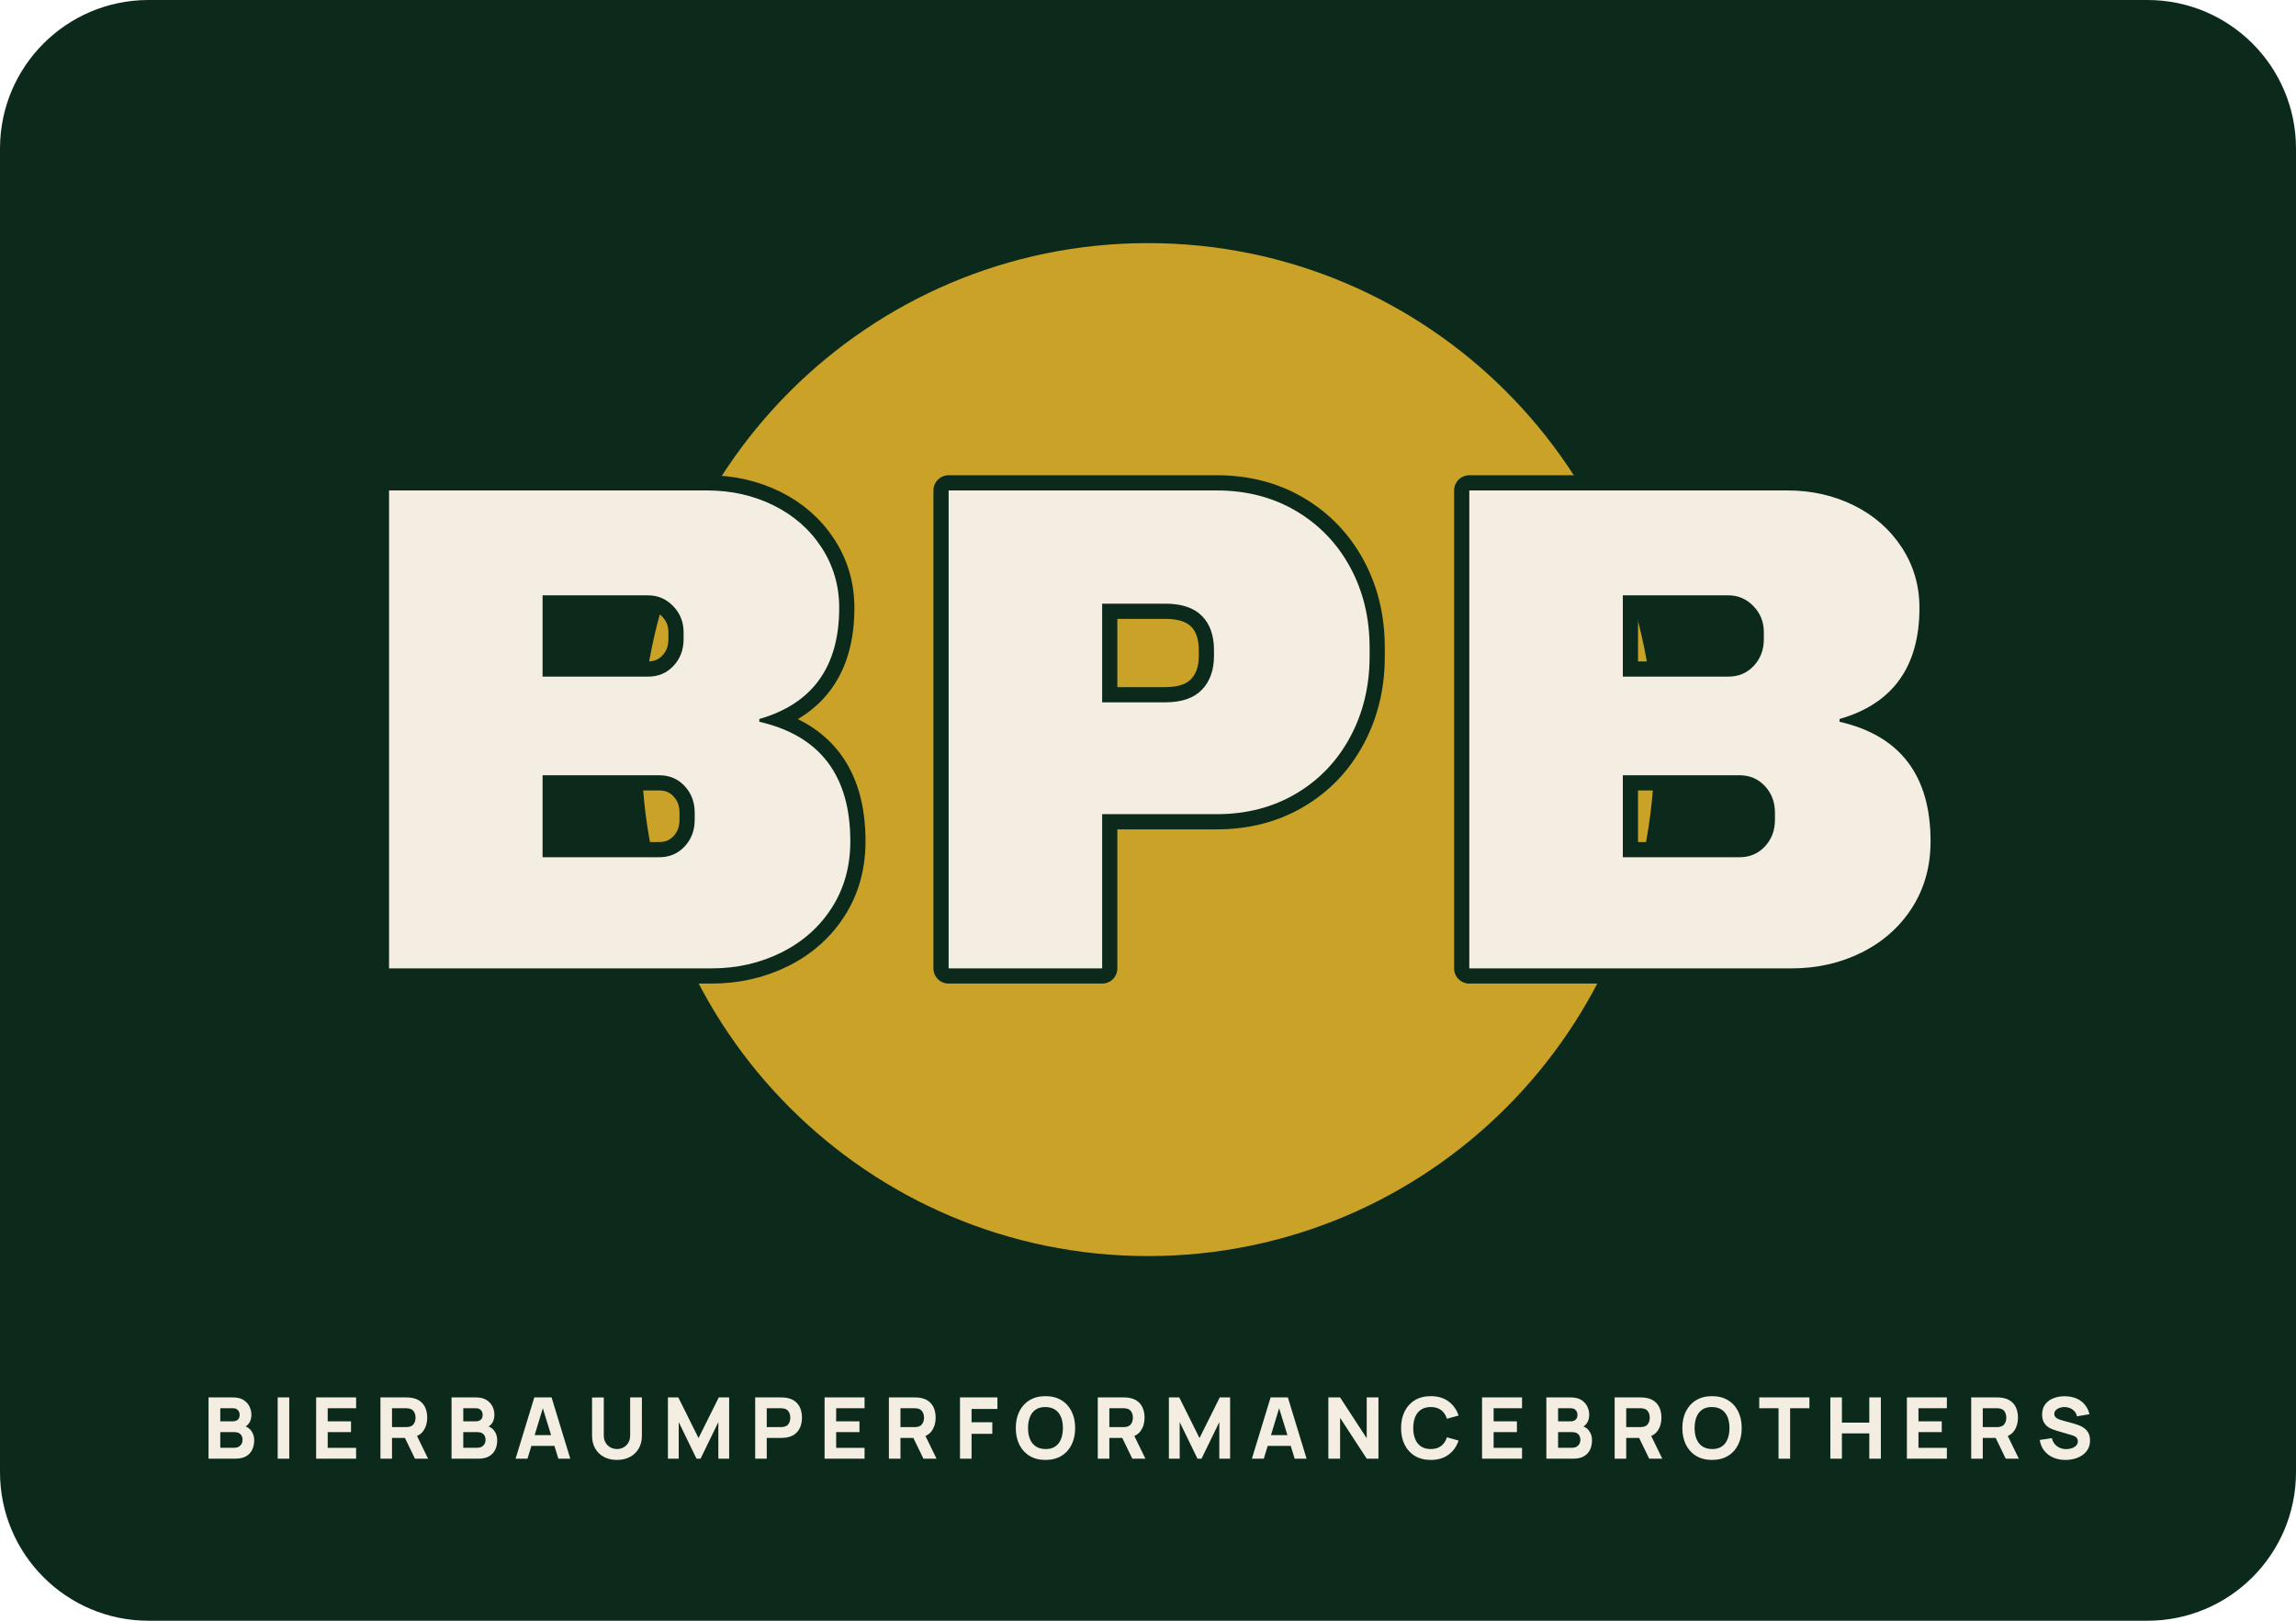
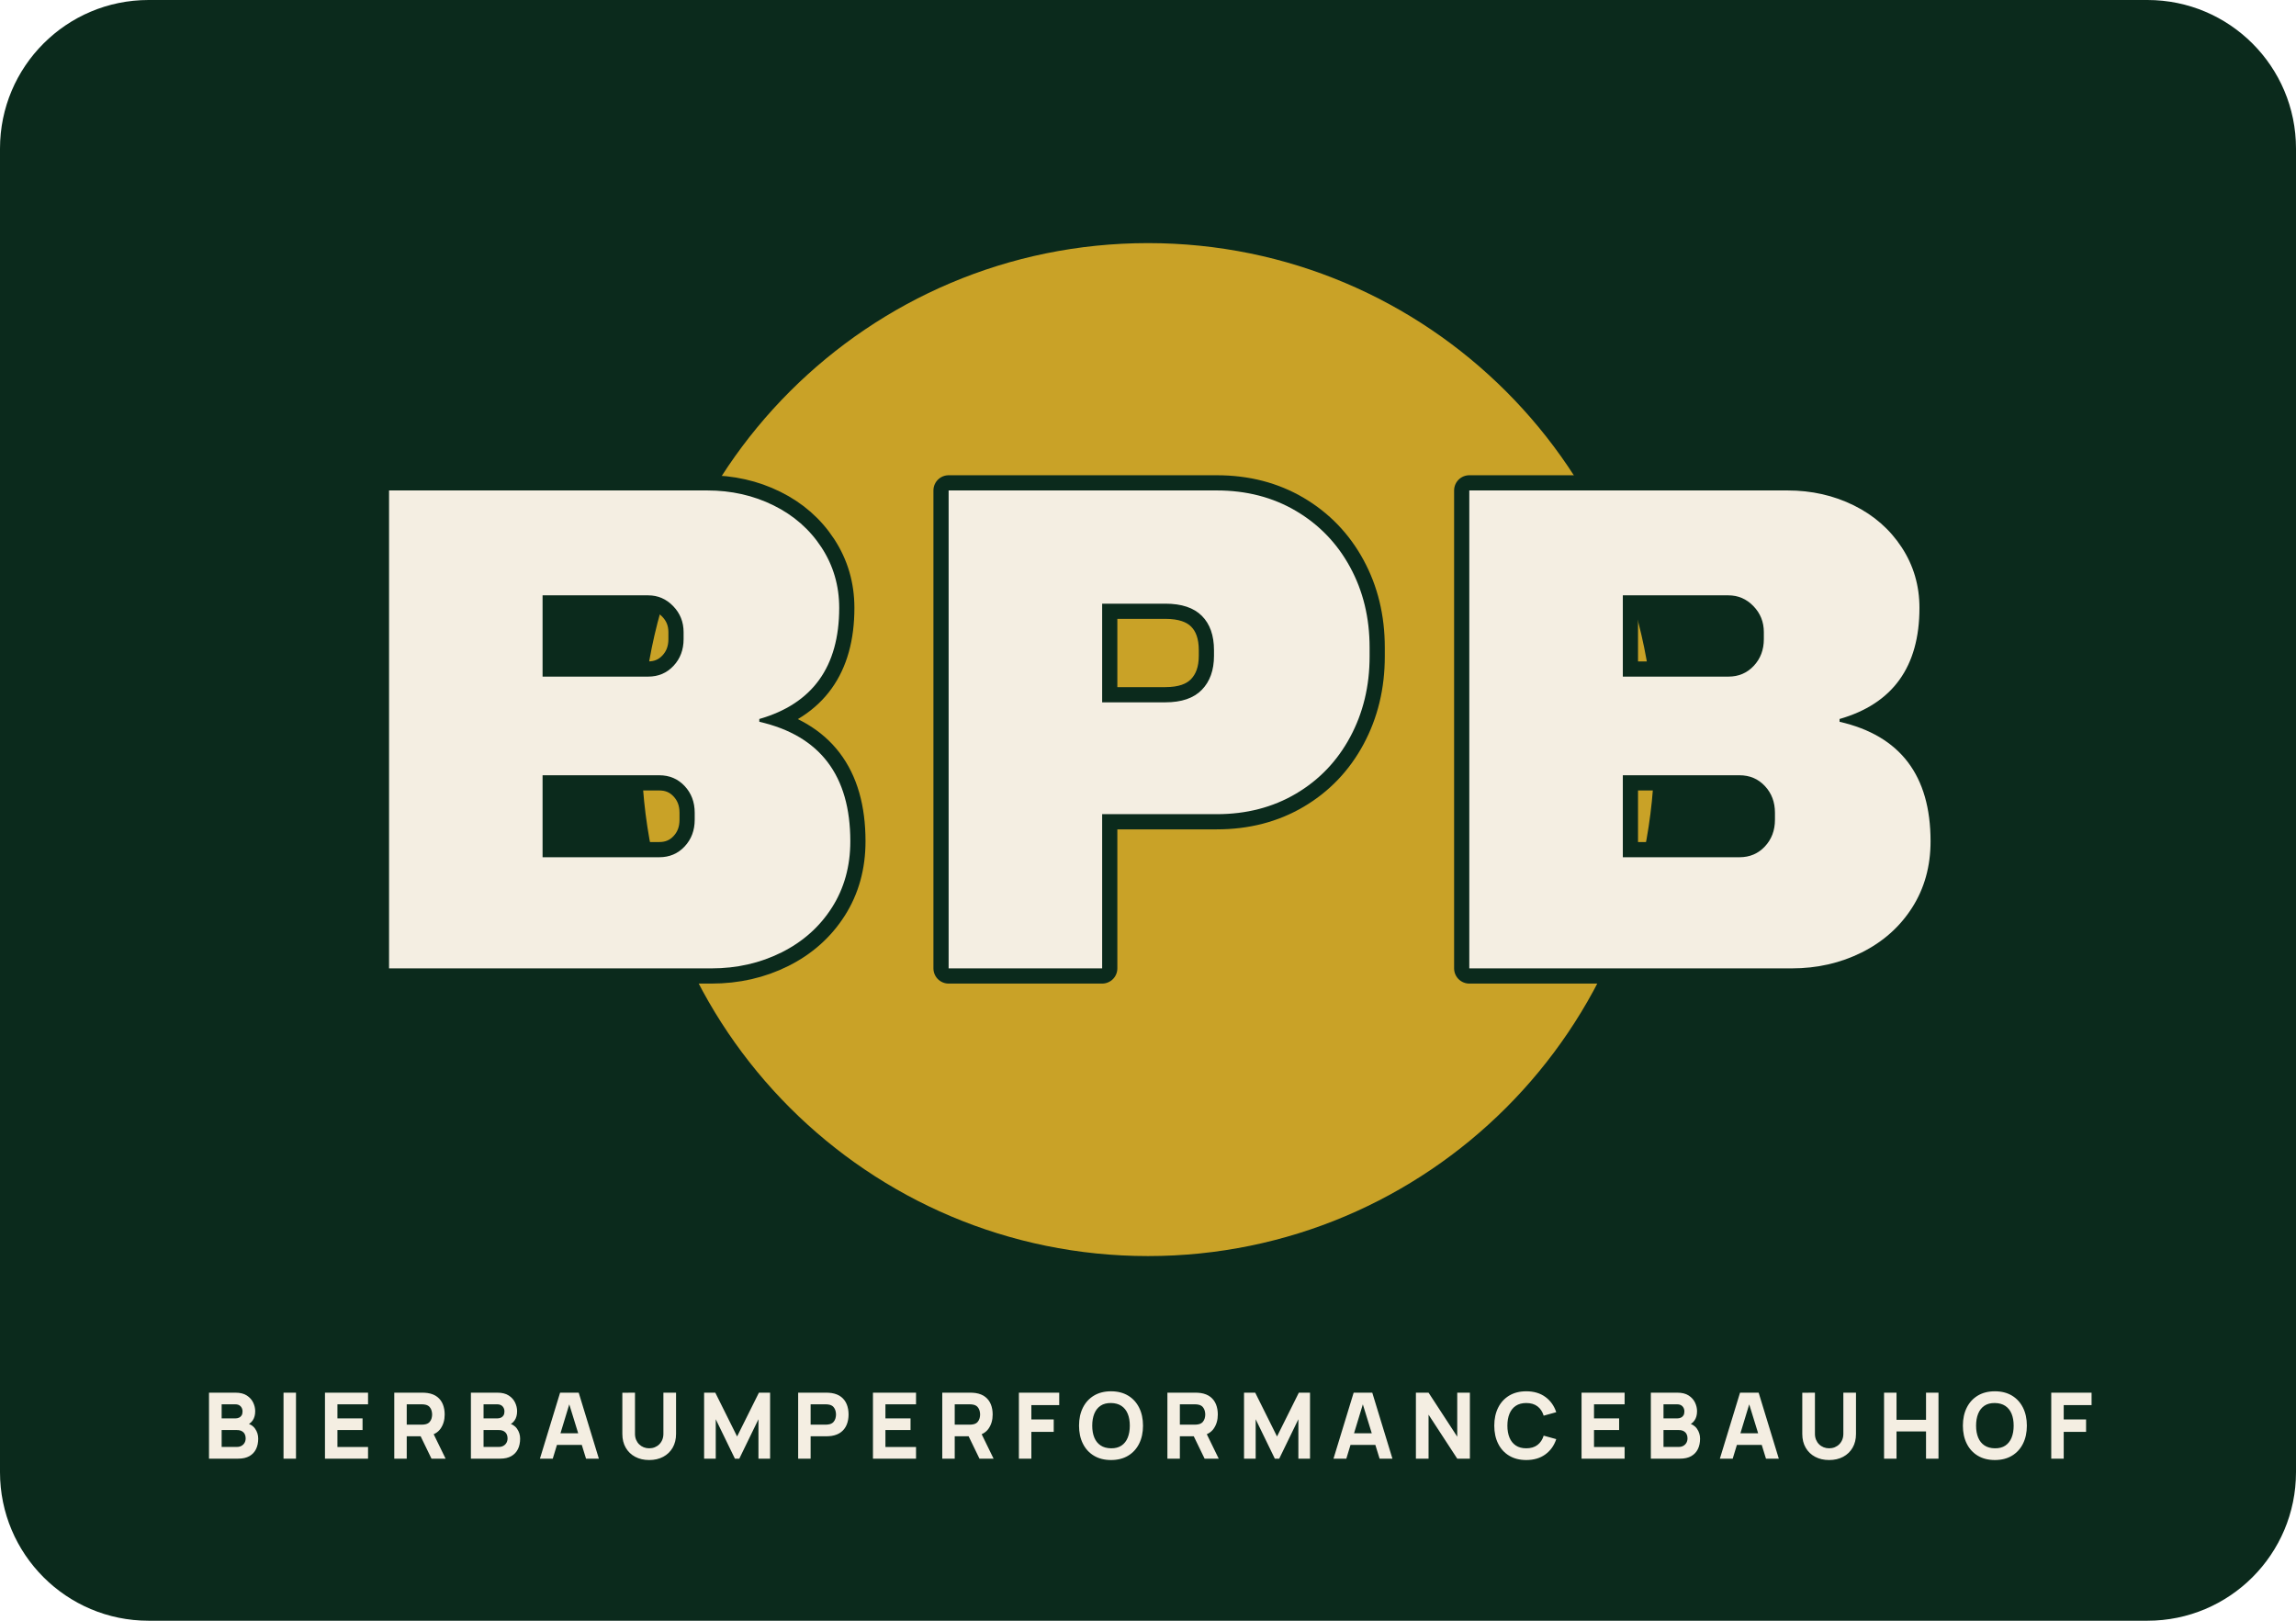
<svg xmlns="http://www.w3.org/2000/svg" viewBox="0 0 680 480">
  <defs>
    <clipPath id="c">
      <rect width="680" height="480" rx="44" />
    </clipPath>
  </defs>
  <g clip-path="url(#c)">
    <rect width="680" height="480" fill="#0b2a1c" />
    <circle cx="340" cy="222" r="150" fill="#c9a227" />
    <g transform="translate(100.0 286.8)">
      <path d="M148.544 -106.779Q148.544 -80.65 124.884 -73.861V-73.038Q151.836 -66.866 151.836 -37.65Q151.836 -26.54 146.384 -18.002Q140.932 -9.464 131.468 -4.732Q122.004 0.0 110.688 0.0H15.225V-141.549H109.454Q120.152 -141.549 129.102 -137.126Q138.052 -132.702 143.298 -124.679Q148.544 -116.655 148.544 -106.779ZM60.693 -86.411H91.966Q96.492 -86.411 99.475 -89.6Q102.459 -92.789 102.459 -97.521V-99.578Q102.459 -104.105 99.372 -107.293Q96.286 -110.482 91.966 -110.482H60.693ZM60.693 -32.918H95.258Q99.784 -32.918 102.767 -36.107Q105.75 -39.296 105.75 -44.028V-46.086Q105.75 -50.818 102.767 -54.007Q99.784 -57.196 95.258 -57.196H60.693Z M305.631 -95.052V-92.377Q305.631 -79.21 299.87 -68.511Q294.11 -57.813 283.823 -51.744Q273.536 -45.674 260.368 -45.674H226.421V0.0H180.953V-141.549H260.368Q273.536 -141.549 283.823 -135.48Q294.11 -129.411 299.87 -118.815Q305.631 -108.219 305.631 -95.052ZM226.421 -78.798H245.144Q252.344 -78.798 255.945 -82.502Q259.545 -86.205 259.545 -92.583V-94.229Q259.545 -100.813 255.945 -104.413Q252.344 -108.014 245.144 -108.014H226.421Z M468.479 -106.779Q468.479 -80.65 444.818 -73.861V-73.038Q471.77 -66.866 471.77 -37.65Q471.77 -26.54 466.318 -18.002Q460.866 -9.464 451.402 -4.732Q441.938 0.0 430.622 0.0H335.159V-141.549H429.388Q440.086 -141.549 449.036 -137.126Q457.986 -132.702 463.232 -124.679Q468.479 -116.655 468.479 -106.779ZM380.628 -86.411H411.9Q416.426 -86.411 419.41 -89.6Q422.393 -92.789 422.393 -97.521V-99.578Q422.393 -104.105 419.307 -107.293Q416.221 -110.482 411.9 -110.482H380.628ZM380.628 -32.918H415.192Q419.718 -32.918 422.701 -36.107Q425.685 -39.296 425.685 -44.028V-46.086Q425.685 -50.818 422.701 -54.007Q419.718 -57.196 415.192 -57.196H380.628Z" fill="#f4eee2" stroke="#0b2a1c" stroke-width="9" stroke-linejoin="round" paint-order="stroke" />
    </g>
    <g transform="translate(60.0 432)">
-       <path d="M1.763 0.0V-18.134H9.016Q10.956 -18.134 12.152 -17.359Q13.348 -16.585 13.902 -15.414Q14.456 -14.242 14.456 -13.046Q14.456 -11.522 13.77 -10.515Q13.084 -9.508 11.888 -9.168V-9.797Q13.588 -9.445 14.438 -8.223Q15.288 -7.002 15.288 -5.49Q15.288 -3.866 14.689 -2.632Q14.091 -1.398 12.87 -0.699Q11.648 0.0 9.797 0.0ZM5.239 -3.224H9.445Q10.137 -3.224 10.679 -3.52Q11.22 -3.816 11.529 -4.351Q11.837 -4.886 11.837 -5.616Q11.837 -6.259 11.573 -6.762Q11.308 -7.266 10.773 -7.562Q10.238 -7.858 9.445 -7.858H5.239ZM5.239 -11.056H8.966Q9.545 -11.056 9.999 -11.258Q10.452 -11.459 10.716 -11.881Q10.981 -12.303 10.981 -12.971Q10.981 -13.802 10.465 -14.368Q9.948 -14.935 8.966 -14.935H5.239Z M22.243 0.0V-18.134H25.668V0.0Z M33.63 0.0V-18.134H45.468V-14.935H37.056V-11.056H43.956V-7.858H37.056V-3.199H45.468V0.0Z M52.675 0.0V-18.134H60.331Q60.595 -18.134 61.042 -18.115Q61.489 -18.096 61.842 -18.033Q63.467 -17.781 64.505 -16.962Q65.544 -16.144 66.035 -14.904Q66.527 -13.663 66.527 -12.139Q66.527 -9.86 65.393 -8.242Q64.26 -6.624 61.842 -6.246L60.331 -6.145H56.1V0.0ZM62.9 0.0 59.324 -7.379 62.849 -8.059 66.778 0.0ZM56.1 -9.344H60.18Q60.444 -9.344 60.759 -9.369Q61.074 -9.394 61.338 -9.47Q62.031 -9.659 62.409 -10.106Q62.787 -10.553 62.931 -11.101Q63.076 -11.648 63.076 -12.139Q63.076 -12.631 62.931 -13.178Q62.787 -13.726 62.409 -14.173Q62.031 -14.62 61.338 -14.809Q61.074 -14.885 60.759 -14.91Q60.444 -14.935 60.18 -14.935H56.1Z M73.734 0.0V-18.134H80.987Q82.926 -18.134 84.123 -17.359Q85.319 -16.585 85.873 -15.414Q86.427 -14.242 86.427 -13.046Q86.427 -11.522 85.741 -10.515Q85.054 -9.508 83.858 -9.168V-9.797Q85.558 -9.445 86.408 -8.223Q87.258 -7.002 87.258 -5.49Q87.258 -3.866 86.66 -2.632Q86.062 -1.398 84.84 -0.699Q83.619 0.0 81.768 0.0ZM77.209 -3.224H81.415Q82.108 -3.224 82.649 -3.52Q83.191 -3.816 83.499 -4.351Q83.808 -4.886 83.808 -5.616Q83.808 -6.259 83.543 -6.762Q83.279 -7.266 82.744 -7.562Q82.208 -7.858 81.415 -7.858H77.209ZM77.209 -11.056H80.937Q81.516 -11.056 81.969 -11.258Q82.423 -11.459 82.687 -11.881Q82.951 -12.303 82.951 -12.971Q82.951 -13.802 82.435 -14.368Q81.919 -14.935 80.937 -14.935H77.209Z M92.702 0.0 98.243 -18.134H103.356L108.896 0.0H105.37L100.434 -15.993H101.089L96.228 0.0ZM96.027 -3.778V-6.976H105.597V-3.778Z M122.727 0.378Q120.536 0.378 118.874 -0.51Q117.211 -1.398 116.28 -3.01Q115.348 -4.622 115.348 -6.8V-18.108L118.823 -18.134V-6.825Q118.823 -5.931 119.126 -5.201Q119.428 -4.47 119.963 -3.942Q120.498 -3.413 121.21 -3.129Q121.921 -2.846 122.727 -2.846Q123.558 -2.846 124.27 -3.136Q124.981 -3.425 125.51 -3.954Q126.039 -4.483 126.335 -5.213Q126.631 -5.944 126.631 -6.825V-18.134H130.106V-6.8Q130.106 -4.622 129.175 -3.01Q128.243 -1.398 126.58 -0.51Q124.918 0.378 122.727 0.378Z M137.817 0.0V-18.134H140.89L146.884 -6.095L152.878 -18.134H155.951V0.0H152.752V-10.83L147.488 0.0H146.279L141.016 -10.83V0.0Z M163.661 0.0V-18.134H171.318Q171.582 -18.134 172.029 -18.115Q172.476 -18.096 172.829 -18.033Q174.453 -17.781 175.492 -16.962Q176.531 -16.144 177.022 -14.904Q177.513 -13.663 177.513 -12.139Q177.513 -10.616 177.016 -9.375Q176.519 -8.135 175.48 -7.316Q174.441 -6.498 172.829 -6.246Q172.476 -6.196 172.023 -6.17Q171.57 -6.145 171.318 -6.145H167.087V0.0ZM167.087 -9.344H171.167Q171.431 -9.344 171.746 -9.369Q172.061 -9.394 172.325 -9.47Q173.018 -9.659 173.396 -10.106Q173.773 -10.553 173.918 -11.101Q174.063 -11.648 174.063 -12.139Q174.063 -12.631 173.918 -13.178Q173.773 -13.726 173.396 -14.173Q173.018 -14.62 172.325 -14.809Q172.061 -14.885 171.746 -14.91Q171.431 -14.935 171.167 -14.935H167.087Z M184.217 0.0V-18.134H196.054V-14.935H187.642V-11.056H194.543V-7.858H187.642V-3.199H196.054V0.0Z M203.261 0.0V-18.134H210.917Q211.182 -18.134 211.629 -18.115Q212.076 -18.096 212.428 -18.033Q214.053 -17.781 215.092 -16.962Q216.13 -16.144 216.622 -14.904Q217.113 -13.663 217.113 -12.139Q217.113 -9.86 215.979 -8.242Q214.846 -6.624 212.428 -6.246L210.917 -6.145H206.686V0.0ZM213.486 0.0 209.91 -7.379 213.436 -8.059 217.365 0.0ZM206.686 -9.344H210.766Q211.03 -9.344 211.345 -9.369Q211.66 -9.394 211.925 -9.47Q212.617 -9.659 212.995 -10.106Q213.373 -10.553 213.517 -11.101Q213.662 -11.648 213.662 -12.139Q213.662 -12.631 213.517 -13.178Q213.373 -13.726 212.995 -14.173Q212.617 -14.62 211.925 -14.809Q211.66 -14.885 211.345 -14.91Q211.03 -14.935 210.766 -14.935H206.686Z M224.32 0.0V-18.134H235.401V-14.708H227.745V-10.779H233.89V-7.354H227.745V0.0Z M249.635 0.378Q246.915 0.378 244.944 -0.806Q242.973 -1.99 241.909 -4.118Q240.845 -6.246 240.845 -9.067Q240.845 -11.888 241.909 -14.016Q242.973 -16.144 244.944 -17.328Q246.915 -18.511 249.635 -18.511Q252.355 -18.511 254.326 -17.328Q256.297 -16.144 257.361 -14.016Q258.425 -11.888 258.425 -9.067Q258.425 -6.246 257.361 -4.118Q256.297 -1.99 254.326 -0.806Q252.355 0.378 249.635 0.378ZM249.635 -2.846Q251.36 -2.821 252.506 -3.589Q253.652 -4.357 254.225 -5.767Q254.798 -7.178 254.798 -9.067Q254.798 -10.956 254.225 -12.341Q253.652 -13.726 252.506 -14.494Q251.36 -15.262 249.635 -15.288Q247.91 -15.313 246.764 -14.545Q245.618 -13.776 245.045 -12.366Q244.472 -10.956 244.472 -9.067Q244.472 -7.178 245.045 -5.793Q245.618 -4.407 246.764 -3.639Q247.91 -2.871 249.635 -2.846Z M265.128 0.0V-18.134H272.784Q273.049 -18.134 273.496 -18.115Q273.943 -18.096 274.295 -18.033Q275.92 -17.781 276.959 -16.962Q277.998 -16.144 278.489 -14.904Q278.98 -13.663 278.98 -12.139Q278.98 -9.86 277.847 -8.242Q276.713 -6.624 274.295 -6.246L272.784 -6.145H268.553V0.0ZM275.353 0.0 271.777 -7.379 275.303 -8.059 279.232 0.0ZM268.553 -9.344H272.633Q272.898 -9.344 273.213 -9.369Q273.527 -9.394 273.792 -9.47Q274.484 -9.659 274.862 -10.106Q275.24 -10.553 275.385 -11.101Q275.53 -11.648 275.53 -12.139Q275.53 -12.631 275.385 -13.178Q275.24 -13.726 274.862 -14.173Q274.484 -14.62 273.792 -14.809Q273.527 -14.885 273.213 -14.91Q272.898 -14.935 272.633 -14.935H268.553Z M286.187 0.0V-18.134H289.26L295.254 -6.095L301.248 -18.134H304.32V0.0H301.122V-10.83L295.858 0.0H294.649L289.385 -10.83V0.0Z M310.772 0.0 316.313 -18.134H321.425L326.966 0.0H323.44L318.504 -15.993H319.159L314.298 0.0ZM314.096 -3.778V-6.976H323.667V-3.778Z M333.418 0.0V-18.134H336.893L344.776 -6.045V-18.134H348.252V0.0H344.776L336.893 -12.089V0.0Z M363.745 0.378Q361.025 0.378 359.054 -0.806Q357.083 -1.99 356.019 -4.118Q354.955 -6.246 354.955 -9.067Q354.955 -11.888 356.019 -14.016Q357.083 -16.144 359.054 -17.328Q361.025 -18.511 363.745 -18.511Q366.868 -18.511 368.99 -16.962Q371.112 -15.414 371.98 -12.769L368.53 -11.812Q368.026 -13.462 366.83 -14.375Q365.634 -15.288 363.745 -15.288Q362.02 -15.288 360.867 -14.519Q359.715 -13.751 359.136 -12.353Q358.557 -10.956 358.557 -9.067Q358.557 -7.178 359.136 -5.78Q359.715 -4.382 360.867 -3.614Q362.02 -2.846 363.745 -2.846Q365.634 -2.846 366.83 -3.765Q368.026 -4.685 368.53 -6.322L371.98 -5.365Q371.112 -2.72 368.99 -1.171Q366.868 0.378 363.745 0.378Z M378.935 0.0V-18.134H390.773V-14.935H382.361V-11.056H389.262V-7.858H382.361V-3.199H390.773V0.0Z M397.98 0.0V-18.134H405.233Q407.172 -18.134 408.369 -17.359Q409.565 -16.585 410.119 -15.414Q410.673 -14.242 410.673 -13.046Q410.673 -11.522 409.987 -10.515Q409.301 -9.508 408.104 -9.168V-9.797Q409.804 -9.445 410.654 -8.223Q411.504 -7.002 411.504 -5.49Q411.504 -3.866 410.906 -2.632Q410.308 -1.398 409.086 -0.699Q407.865 0.0 406.014 0.0ZM401.455 -3.224H405.661Q406.354 -3.224 406.895 -3.52Q407.437 -3.816 407.745 -4.351Q408.054 -4.886 408.054 -5.616Q408.054 -6.259 407.789 -6.762Q407.525 -7.266 406.99 -7.562Q406.455 -7.858 405.661 -7.858H401.455ZM401.455 -11.056H405.183Q405.762 -11.056 406.215 -11.258Q406.669 -11.459 406.933 -11.881Q407.198 -12.303 407.198 -12.971Q407.198 -13.802 406.681 -14.368Q406.165 -14.935 405.183 -14.935H401.455Z M418.207 0.0V-18.134H425.864Q426.128 -18.134 426.575 -18.115Q427.022 -18.096 427.375 -18.033Q428.999 -17.781 430.038 -16.962Q431.077 -16.144 431.568 -14.904Q432.06 -13.663 432.06 -12.139Q432.06 -9.86 430.926 -8.242Q429.793 -6.624 427.375 -6.246L425.864 -6.145H421.633V0.0ZM428.433 0.0 424.856 -7.379 428.382 -8.059 432.311 0.0ZM421.633 -9.344H425.713Q425.977 -9.344 426.292 -9.369Q426.607 -9.394 426.871 -9.47Q427.564 -9.659 427.942 -10.106Q428.319 -10.553 428.464 -11.101Q428.609 -11.648 428.609 -12.139Q428.609 -12.631 428.464 -13.178Q428.319 -13.726 427.942 -14.173Q427.564 -14.62 426.871 -14.809Q426.607 -14.885 426.292 -14.91Q425.977 -14.935 425.713 -14.935H421.633Z M447.049 0.378Q444.329 0.378 442.358 -0.806Q440.387 -1.99 439.323 -4.118Q438.259 -6.246 438.259 -9.067Q438.259 -11.888 439.323 -14.016Q440.387 -16.144 442.358 -17.328Q444.329 -18.511 447.049 -18.511Q449.769 -18.511 451.74 -17.328Q453.71 -16.144 454.774 -14.016Q455.839 -11.888 455.839 -9.067Q455.839 -6.246 454.774 -4.118Q453.71 -1.99 451.74 -0.806Q449.769 0.378 447.049 0.378ZM447.049 -2.846Q448.774 -2.821 449.92 -3.589Q451.066 -4.357 451.639 -5.767Q452.212 -7.178 452.212 -9.067Q452.212 -10.956 451.639 -12.341Q451.066 -13.726 449.92 -14.494Q448.774 -15.262 447.049 -15.288Q445.324 -15.313 444.178 -14.545Q443.032 -13.776 442.459 -12.366Q441.886 -10.956 441.886 -9.067Q441.886 -7.178 442.459 -5.793Q443.032 -4.407 444.178 -3.639Q445.324 -2.871 447.049 -2.846Z M466.748 0.0V-14.935H461.031V-18.134H475.89V-14.935H470.173V0.0Z M482.09 0.0V-18.134H485.515V-10.679H493.625V-18.134H497.05V0.0H493.625V-7.48H485.515V0.0Z M504.76 0.0V-18.134H516.598V-14.935H508.186V-11.056H515.086V-7.858H508.186V-3.199H516.598V0.0Z M523.805 0.0V-18.134H531.461Q531.725 -18.134 532.172 -18.115Q532.619 -18.096 532.972 -18.033Q534.597 -17.781 535.635 -16.962Q536.674 -16.144 537.165 -14.904Q537.657 -13.663 537.657 -12.139Q537.657 -9.86 536.523 -8.242Q535.39 -6.624 532.972 -6.246L531.461 -6.145H527.23V0.0ZM534.03 0.0 530.454 -7.379 533.979 -8.059 537.908 0.0ZM527.23 -9.344H531.31Q531.574 -9.344 531.889 -9.369Q532.204 -9.394 532.468 -9.47Q533.161 -9.659 533.539 -10.106Q533.917 -10.553 534.061 -11.101Q534.206 -11.648 534.206 -12.139Q534.206 -12.631 534.061 -13.178Q533.917 -13.726 533.539 -14.173Q533.161 -14.62 532.468 -14.809Q532.204 -14.885 531.889 -14.91Q531.574 -14.935 531.31 -14.935H527.23Z M551.714 0.378Q549.699 0.378 548.081 -0.334Q546.463 -1.045 545.424 -2.374Q544.385 -3.702 544.108 -5.541L547.684 -6.07Q548.062 -4.508 549.246 -3.664Q550.43 -2.821 551.941 -2.821Q552.784 -2.821 553.578 -3.085Q554.371 -3.35 554.881 -3.866Q555.391 -4.382 555.391 -5.138Q555.391 -5.415 555.309 -5.673Q555.227 -5.931 555.038 -6.158Q554.85 -6.385 554.503 -6.586Q554.157 -6.787 553.628 -6.951L548.918 -8.336Q548.389 -8.488 547.691 -8.765Q546.992 -9.042 546.337 -9.558Q545.682 -10.074 545.248 -10.924Q544.813 -11.774 544.813 -13.071Q544.813 -14.897 545.732 -16.106Q546.652 -17.315 548.188 -17.907Q549.724 -18.499 551.588 -18.486Q553.464 -18.461 554.938 -17.844Q556.411 -17.227 557.406 -16.049Q558.401 -14.872 558.841 -13.172L555.139 -12.542Q554.938 -13.424 554.396 -14.028Q553.855 -14.633 553.105 -14.948Q552.356 -15.262 551.538 -15.288Q550.732 -15.313 550.02 -15.067Q549.309 -14.822 548.862 -14.356Q548.415 -13.89 548.415 -13.248Q548.415 -12.656 548.78 -12.284Q549.145 -11.913 549.699 -11.686Q550.253 -11.459 550.832 -11.308L553.981 -10.452Q554.686 -10.263 555.542 -9.955Q556.398 -9.646 557.186 -9.098Q557.973 -8.55 558.483 -7.656Q558.993 -6.762 558.993 -5.39Q558.993 -3.929 558.382 -2.84Q557.771 -1.75 556.738 -1.039Q555.706 -0.327 554.403 0.025Q553.099 0.378 551.714 0.378Z" fill="#f4eee2" />
+       <path d="M1.9 0.0V-19.544H9.718Q11.808 -19.544 13.097 -18.709Q14.386 -17.874 14.984 -16.612Q15.581 -15.35 15.581 -14.061Q15.581 -12.418 14.841 -11.333Q14.101 -10.247 12.812 -9.88V-10.559Q14.644 -10.179 15.56 -8.863Q16.476 -7.546 16.476 -5.917Q16.476 -4.167 15.832 -2.837Q15.187 -1.506 13.871 -0.753Q12.554 0.0 10.559 0.0ZM5.646 -3.474H10.179Q10.925 -3.474 11.509 -3.793Q12.093 -4.112 12.425 -4.689Q12.758 -5.266 12.758 -6.053Q12.758 -6.745 12.473 -7.288Q12.188 -7.831 11.611 -8.15Q11.034 -8.469 10.179 -8.469H5.646ZM5.646 -11.916H9.663Q10.288 -11.916 10.776 -12.133Q11.265 -12.351 11.55 -12.805Q11.835 -13.26 11.835 -13.979Q11.835 -14.875 11.278 -15.486Q10.722 -16.096 9.663 -16.096H5.646Z M23.972 0.0V-19.544H27.664V0.0Z M36.246 0.0V-19.544H49.003V-16.096H39.937V-11.916H47.375V-8.469H39.937V-3.447H49.003V0.0Z M56.771 0.0V-19.544H65.022Q65.307 -19.544 65.789 -19.523Q66.271 -19.503 66.651 -19.435Q68.402 -19.164 69.522 -18.281Q70.641 -17.399 71.171 -16.062Q71.7 -14.726 71.7 -13.083Q71.7 -10.627 70.478 -8.883Q69.257 -7.139 66.651 -6.732L65.022 -6.623H60.462V0.0ZM67.791 0.0 63.937 -7.953 67.737 -8.686 71.971 0.0ZM60.462 -10.07H64.86Q65.145 -10.07 65.484 -10.098Q65.823 -10.125 66.108 -10.206Q66.855 -10.41 67.262 -10.892Q67.669 -11.373 67.825 -11.964Q67.981 -12.554 67.981 -13.083Q67.981 -13.613 67.825 -14.203Q67.669 -14.793 67.262 -15.275Q66.855 -15.757 66.108 -15.961Q65.823 -16.042 65.484 -16.069Q65.145 -16.096 64.86 -16.096H60.462Z M79.467 0.0V-19.544H87.285Q89.375 -19.544 90.664 -18.709Q91.954 -17.874 92.551 -16.612Q93.148 -15.35 93.148 -14.061Q93.148 -12.418 92.408 -11.333Q91.668 -10.247 90.379 -9.88V-10.559Q92.211 -10.179 93.127 -8.863Q94.044 -7.546 94.044 -5.917Q94.044 -4.167 93.399 -2.837Q92.754 -1.506 91.438 -0.753Q90.121 0.0 88.126 0.0ZM83.213 -3.474H87.746Q88.493 -3.474 89.076 -3.793Q89.66 -4.112 89.992 -4.689Q90.325 -5.266 90.325 -6.053Q90.325 -6.745 90.04 -7.288Q89.755 -7.831 89.178 -8.15Q88.601 -8.469 87.746 -8.469H83.213ZM83.213 -11.916H87.23Q87.855 -11.916 88.343 -12.133Q88.832 -12.351 89.117 -12.805Q89.402 -13.26 89.402 -13.979Q89.402 -14.875 88.846 -15.486Q88.289 -16.096 87.23 -16.096H83.213Z M99.911 0.0 105.883 -19.544H111.393L117.364 0.0H113.564L108.244 -17.236H108.95L103.711 0.0ZM103.494 -4.072V-7.519H113.809V-4.072Z M132.271 0.407Q129.909 0.407 128.118 -0.55Q126.326 -1.506 125.322 -3.244Q124.318 -4.981 124.318 -7.329V-19.517L128.063 -19.544V-7.356Q128.063 -6.392 128.389 -5.605Q128.715 -4.818 129.292 -4.248Q129.868 -3.678 130.635 -3.373Q131.402 -3.067 132.271 -3.067Q133.166 -3.067 133.933 -3.379Q134.7 -3.692 135.27 -4.262Q135.84 -4.832 136.159 -5.619Q136.478 -6.406 136.478 -7.356V-19.544H140.224V-7.329Q140.224 -4.981 139.22 -3.244Q138.215 -1.506 136.424 -0.55Q134.632 0.407 132.271 0.407Z M148.534 0.0V-19.544H151.846L158.306 -6.569L164.766 -19.544H168.078V0.0H164.631V-11.672L158.957 0.0H157.655L151.981 -11.672V0.0Z M176.388 0.0V-19.544H184.64Q184.925 -19.544 185.407 -19.523Q185.889 -19.503 186.269 -19.435Q188.019 -19.164 189.139 -18.281Q190.259 -17.399 190.788 -16.062Q191.317 -14.726 191.317 -13.083Q191.317 -11.441 190.781 -10.104Q190.245 -8.768 189.125 -7.885Q188.006 -7.003 186.269 -6.732Q185.889 -6.677 185.4 -6.65Q184.911 -6.623 184.64 -6.623H180.08V0.0ZM180.08 -10.07H184.477Q184.762 -10.07 185.101 -10.098Q185.441 -10.125 185.726 -10.206Q186.472 -10.41 186.879 -10.892Q187.286 -11.373 187.443 -11.964Q187.599 -12.554 187.599 -13.083Q187.599 -13.613 187.443 -14.203Q187.286 -14.793 186.879 -15.275Q186.472 -15.757 185.726 -15.961Q185.441 -16.042 185.101 -16.069Q184.762 -16.096 184.477 -16.096H180.08Z M198.542 0.0V-19.544H211.3V-16.096H202.233V-11.916H209.671V-8.469H202.233V-3.447H211.3V0.0Z M219.067 0.0V-19.544H227.319Q227.604 -19.544 228.085 -19.523Q228.567 -19.503 228.947 -19.435Q230.698 -19.164 231.818 -18.281Q232.937 -17.399 233.467 -16.062Q233.996 -14.726 233.996 -13.083Q233.996 -10.627 232.775 -8.883Q231.553 -7.139 228.947 -6.732L227.319 -6.623H222.758V0.0ZM230.087 0.0 226.233 -7.953 230.033 -8.686 234.268 0.0ZM222.758 -10.07H227.156Q227.441 -10.07 227.78 -10.098Q228.119 -10.125 228.404 -10.206Q229.151 -10.41 229.558 -10.892Q229.965 -11.373 230.121 -11.964Q230.277 -12.554 230.277 -13.083Q230.277 -13.613 230.121 -14.203Q229.965 -14.793 229.558 -15.275Q229.151 -15.757 228.404 -15.961Q228.119 -16.042 227.78 -16.069Q227.441 -16.096 227.156 -16.096H222.758Z M241.763 0.0V-19.544H253.707V-15.852H245.455V-11.618H252.078V-7.926H245.455V0.0Z M269.047 0.407Q266.116 0.407 263.992 -0.869Q261.868 -2.144 260.721 -4.438Q259.574 -6.732 259.574 -9.772Q259.574 -12.812 260.721 -15.106Q261.868 -17.399 263.992 -18.675Q266.116 -19.951 269.047 -19.951Q271.979 -19.951 274.103 -18.675Q276.227 -17.399 277.374 -15.106Q278.521 -12.812 278.521 -9.772Q278.521 -6.732 277.374 -4.438Q276.227 -2.144 274.103 -0.869Q271.979 0.407 269.047 0.407ZM269.047 -3.067Q270.907 -3.04 272.142 -3.868Q273.377 -4.696 273.994 -6.216Q274.612 -7.736 274.612 -9.772Q274.612 -11.808 273.994 -13.301Q273.377 -14.793 272.142 -15.621Q270.907 -16.449 269.047 -16.476Q267.188 -16.504 265.953 -15.676Q264.718 -14.848 264.1 -13.328Q263.483 -11.808 263.483 -9.772Q263.483 -7.736 264.1 -6.243Q264.718 -4.75 265.953 -3.922Q267.188 -3.094 269.047 -3.067Z M285.745 0.0V-19.544H293.997Q294.282 -19.544 294.764 -19.523Q295.246 -19.503 295.626 -19.435Q297.376 -19.164 298.496 -18.281Q299.616 -17.399 300.145 -16.062Q300.674 -14.726 300.674 -13.083Q300.674 -10.627 299.453 -8.883Q298.231 -7.139 295.626 -6.732L293.997 -6.623H289.437V0.0ZM296.766 0.0 292.911 -7.953 296.711 -8.686 300.946 0.0ZM289.437 -10.07H293.834Q294.119 -10.07 294.458 -10.098Q294.798 -10.125 295.083 -10.206Q295.829 -10.41 296.236 -10.892Q296.643 -11.373 296.8 -11.964Q296.956 -12.554 296.956 -13.083Q296.956 -13.613 296.8 -14.203Q296.643 -14.793 296.236 -15.275Q295.829 -15.757 295.083 -15.961Q294.798 -16.042 294.458 -16.069Q294.119 -16.096 293.834 -16.096H289.437Z M308.442 0.0V-19.544H311.753L318.214 -6.569L324.674 -19.544H327.985V0.0H324.538V-11.672L318.865 0.0H317.562L311.889 -11.672V0.0Z M334.938 0.0 340.91 -19.544H346.42L352.392 0.0H348.592L343.272 -17.236H343.977L338.739 0.0ZM338.521 -4.072V-7.519H348.836V-4.072Z M359.345 0.0V-19.544H363.091L371.587 -6.515V-19.544H375.333V0.0H371.587L363.091 -13.029V0.0Z M392.031 0.407Q389.099 0.407 386.975 -0.869Q384.851 -2.144 383.704 -4.438Q382.557 -6.732 382.557 -9.772Q382.557 -12.812 383.704 -15.106Q384.851 -17.399 386.975 -18.675Q389.099 -19.951 392.031 -19.951Q395.397 -19.951 397.683 -18.281Q399.97 -16.612 400.907 -13.762L397.188 -12.731Q396.645 -14.508 395.356 -15.492Q394.066 -16.476 392.031 -16.476Q390.171 -16.476 388.929 -15.649Q387.688 -14.821 387.063 -13.314Q386.439 -11.808 386.439 -9.772Q386.439 -7.736 387.063 -6.23Q387.688 -4.723 388.929 -3.895Q390.171 -3.067 392.031 -3.067Q394.066 -3.067 395.356 -4.058Q396.645 -5.049 397.188 -6.813L400.907 -5.782Q399.97 -2.932 397.683 -1.262Q395.397 0.407 392.031 0.407Z M408.403 0.0V-19.544H421.16V-16.096H412.094V-11.916H419.532V-8.469H412.094V-3.447H421.16V0.0Z M428.928 0.0V-19.544H436.745Q438.835 -19.544 440.125 -18.709Q441.414 -17.874 442.011 -16.612Q442.608 -15.35 442.608 -14.061Q442.608 -12.418 441.869 -11.333Q441.129 -10.247 439.84 -9.88V-10.559Q441.672 -10.179 442.588 -8.863Q443.504 -7.546 443.504 -5.917Q443.504 -4.167 442.859 -2.837Q442.215 -1.506 440.898 -0.753Q439.582 0.0 437.587 0.0ZM432.674 -3.474H437.207Q437.953 -3.474 438.537 -3.793Q439.12 -4.112 439.453 -4.689Q439.785 -5.266 439.785 -6.053Q439.785 -6.745 439.5 -7.288Q439.215 -7.831 438.639 -8.15Q438.062 -8.469 437.207 -8.469H432.674ZM432.674 -11.916H436.691Q437.315 -11.916 437.804 -12.133Q438.292 -12.351 438.577 -12.805Q438.862 -13.26 438.862 -13.979Q438.862 -14.875 438.306 -15.486Q437.75 -16.096 436.691 -16.096H432.674Z M449.371 0.0 455.343 -19.544H460.853L466.825 0.0H463.025L457.705 -17.236H458.41L453.172 0.0ZM452.954 -4.072V-7.519H463.269V-4.072Z M481.731 0.407Q479.37 0.407 477.578 -0.55Q475.787 -1.506 474.782 -3.244Q473.778 -4.981 473.778 -7.329V-19.517L477.524 -19.544V-7.356Q477.524 -6.392 477.85 -5.605Q478.175 -4.818 478.752 -4.248Q479.329 -3.678 480.096 -3.373Q480.863 -3.067 481.731 -3.067Q482.627 -3.067 483.394 -3.379Q484.161 -3.692 484.731 -4.262Q485.301 -4.832 485.62 -5.619Q485.939 -6.406 485.939 -7.356V-19.544H489.684V-7.329Q489.684 -4.981 488.68 -3.244Q487.676 -1.506 485.884 -0.55Q484.093 0.407 481.731 0.407Z M497.995 0.0V-19.544H501.686V-11.509H510.427V-19.544H514.118V0.0H510.427V-8.062H501.686V0.0Z M530.816 0.407Q527.884 0.407 525.76 -0.869Q523.636 -2.144 522.49 -4.438Q521.343 -6.732 521.343 -9.772Q521.343 -12.812 522.49 -15.106Q523.636 -17.399 525.76 -18.675Q527.884 -19.951 530.816 -19.951Q533.748 -19.951 535.872 -18.675Q537.996 -17.399 539.142 -15.106Q540.289 -12.812 540.289 -9.772Q540.289 -6.732 539.142 -4.438Q537.996 -2.144 535.872 -0.869Q533.748 0.407 530.816 0.407ZM530.816 -3.067Q532.675 -3.04 533.91 -3.868Q535.145 -4.696 535.763 -6.216Q536.381 -7.736 536.381 -9.772Q536.381 -11.808 535.763 -13.301Q535.145 -14.793 533.91 -15.621Q532.675 -16.449 530.816 -16.476Q528.957 -16.504 527.722 -15.676Q526.487 -14.848 525.869 -13.328Q525.251 -11.808 525.251 -9.772Q525.251 -7.736 525.869 -6.243Q526.487 -4.75 527.722 -3.922Q528.957 -3.094 530.816 -3.067Z M547.514 0.0V-19.544H559.457V-15.852H551.205V-11.618H557.828V-7.926H551.205V0.0Z" fill="#f4eee2" />
    </g>
  </g>
</svg>
